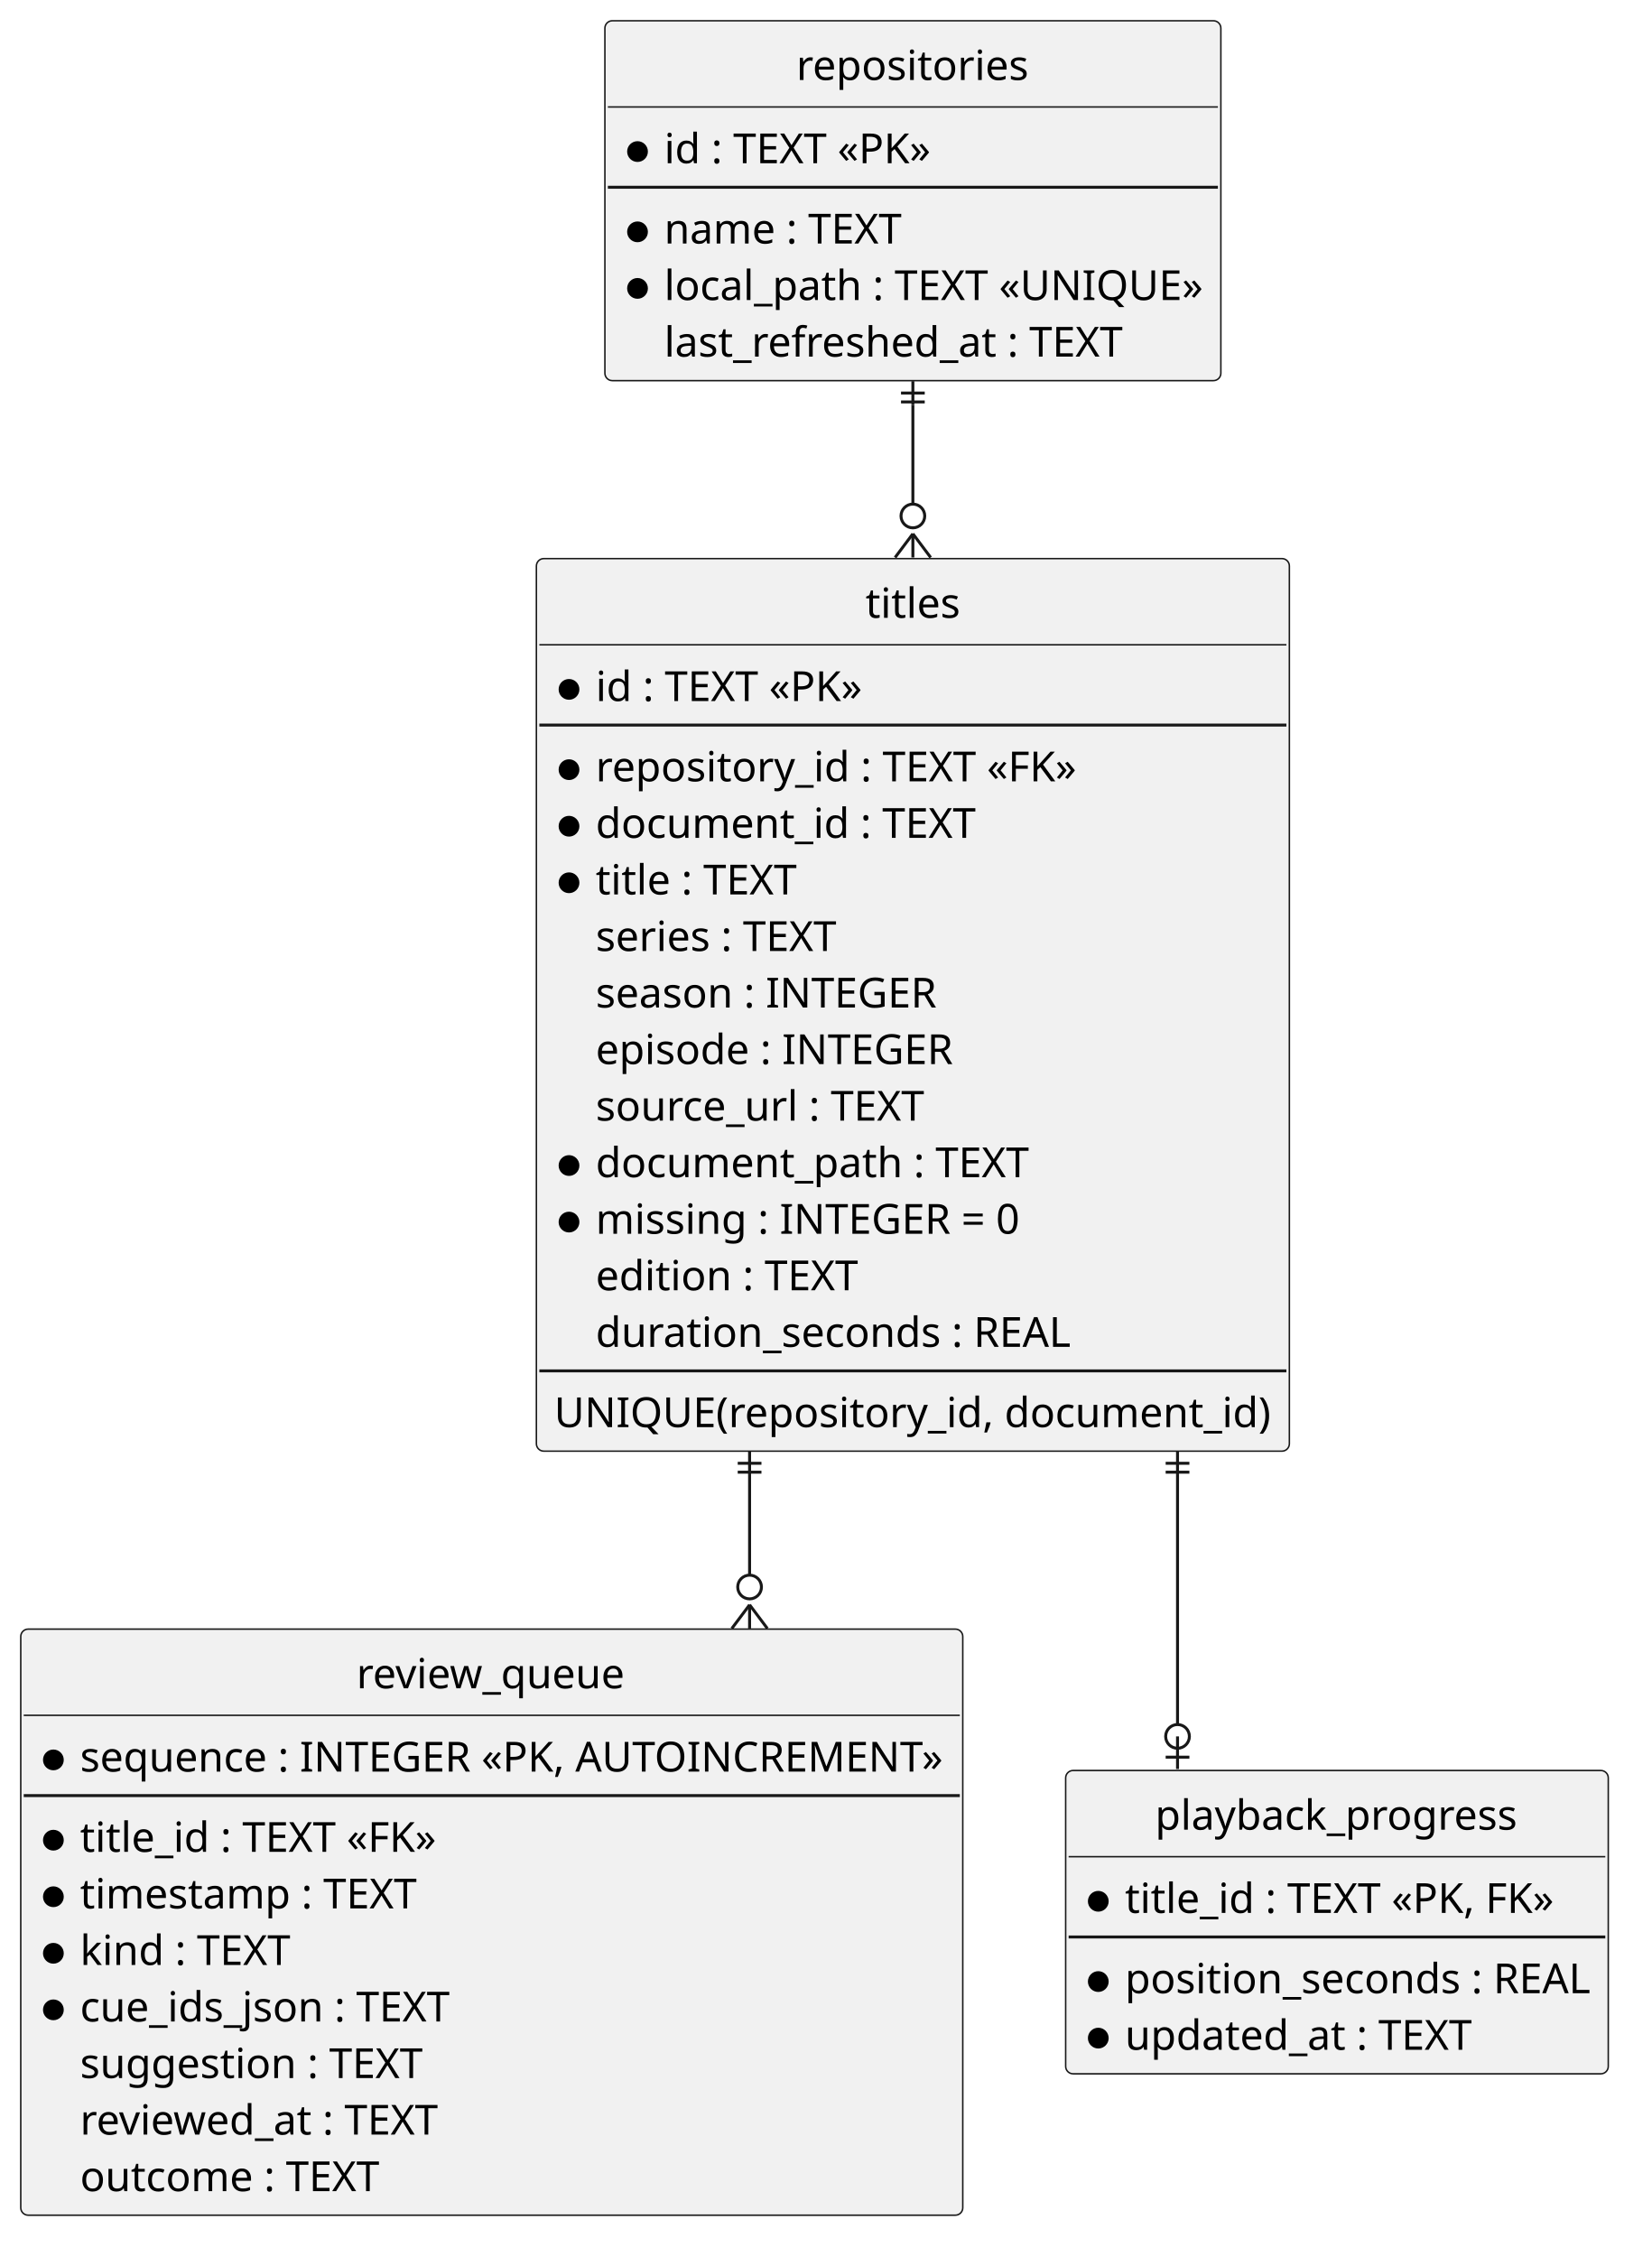
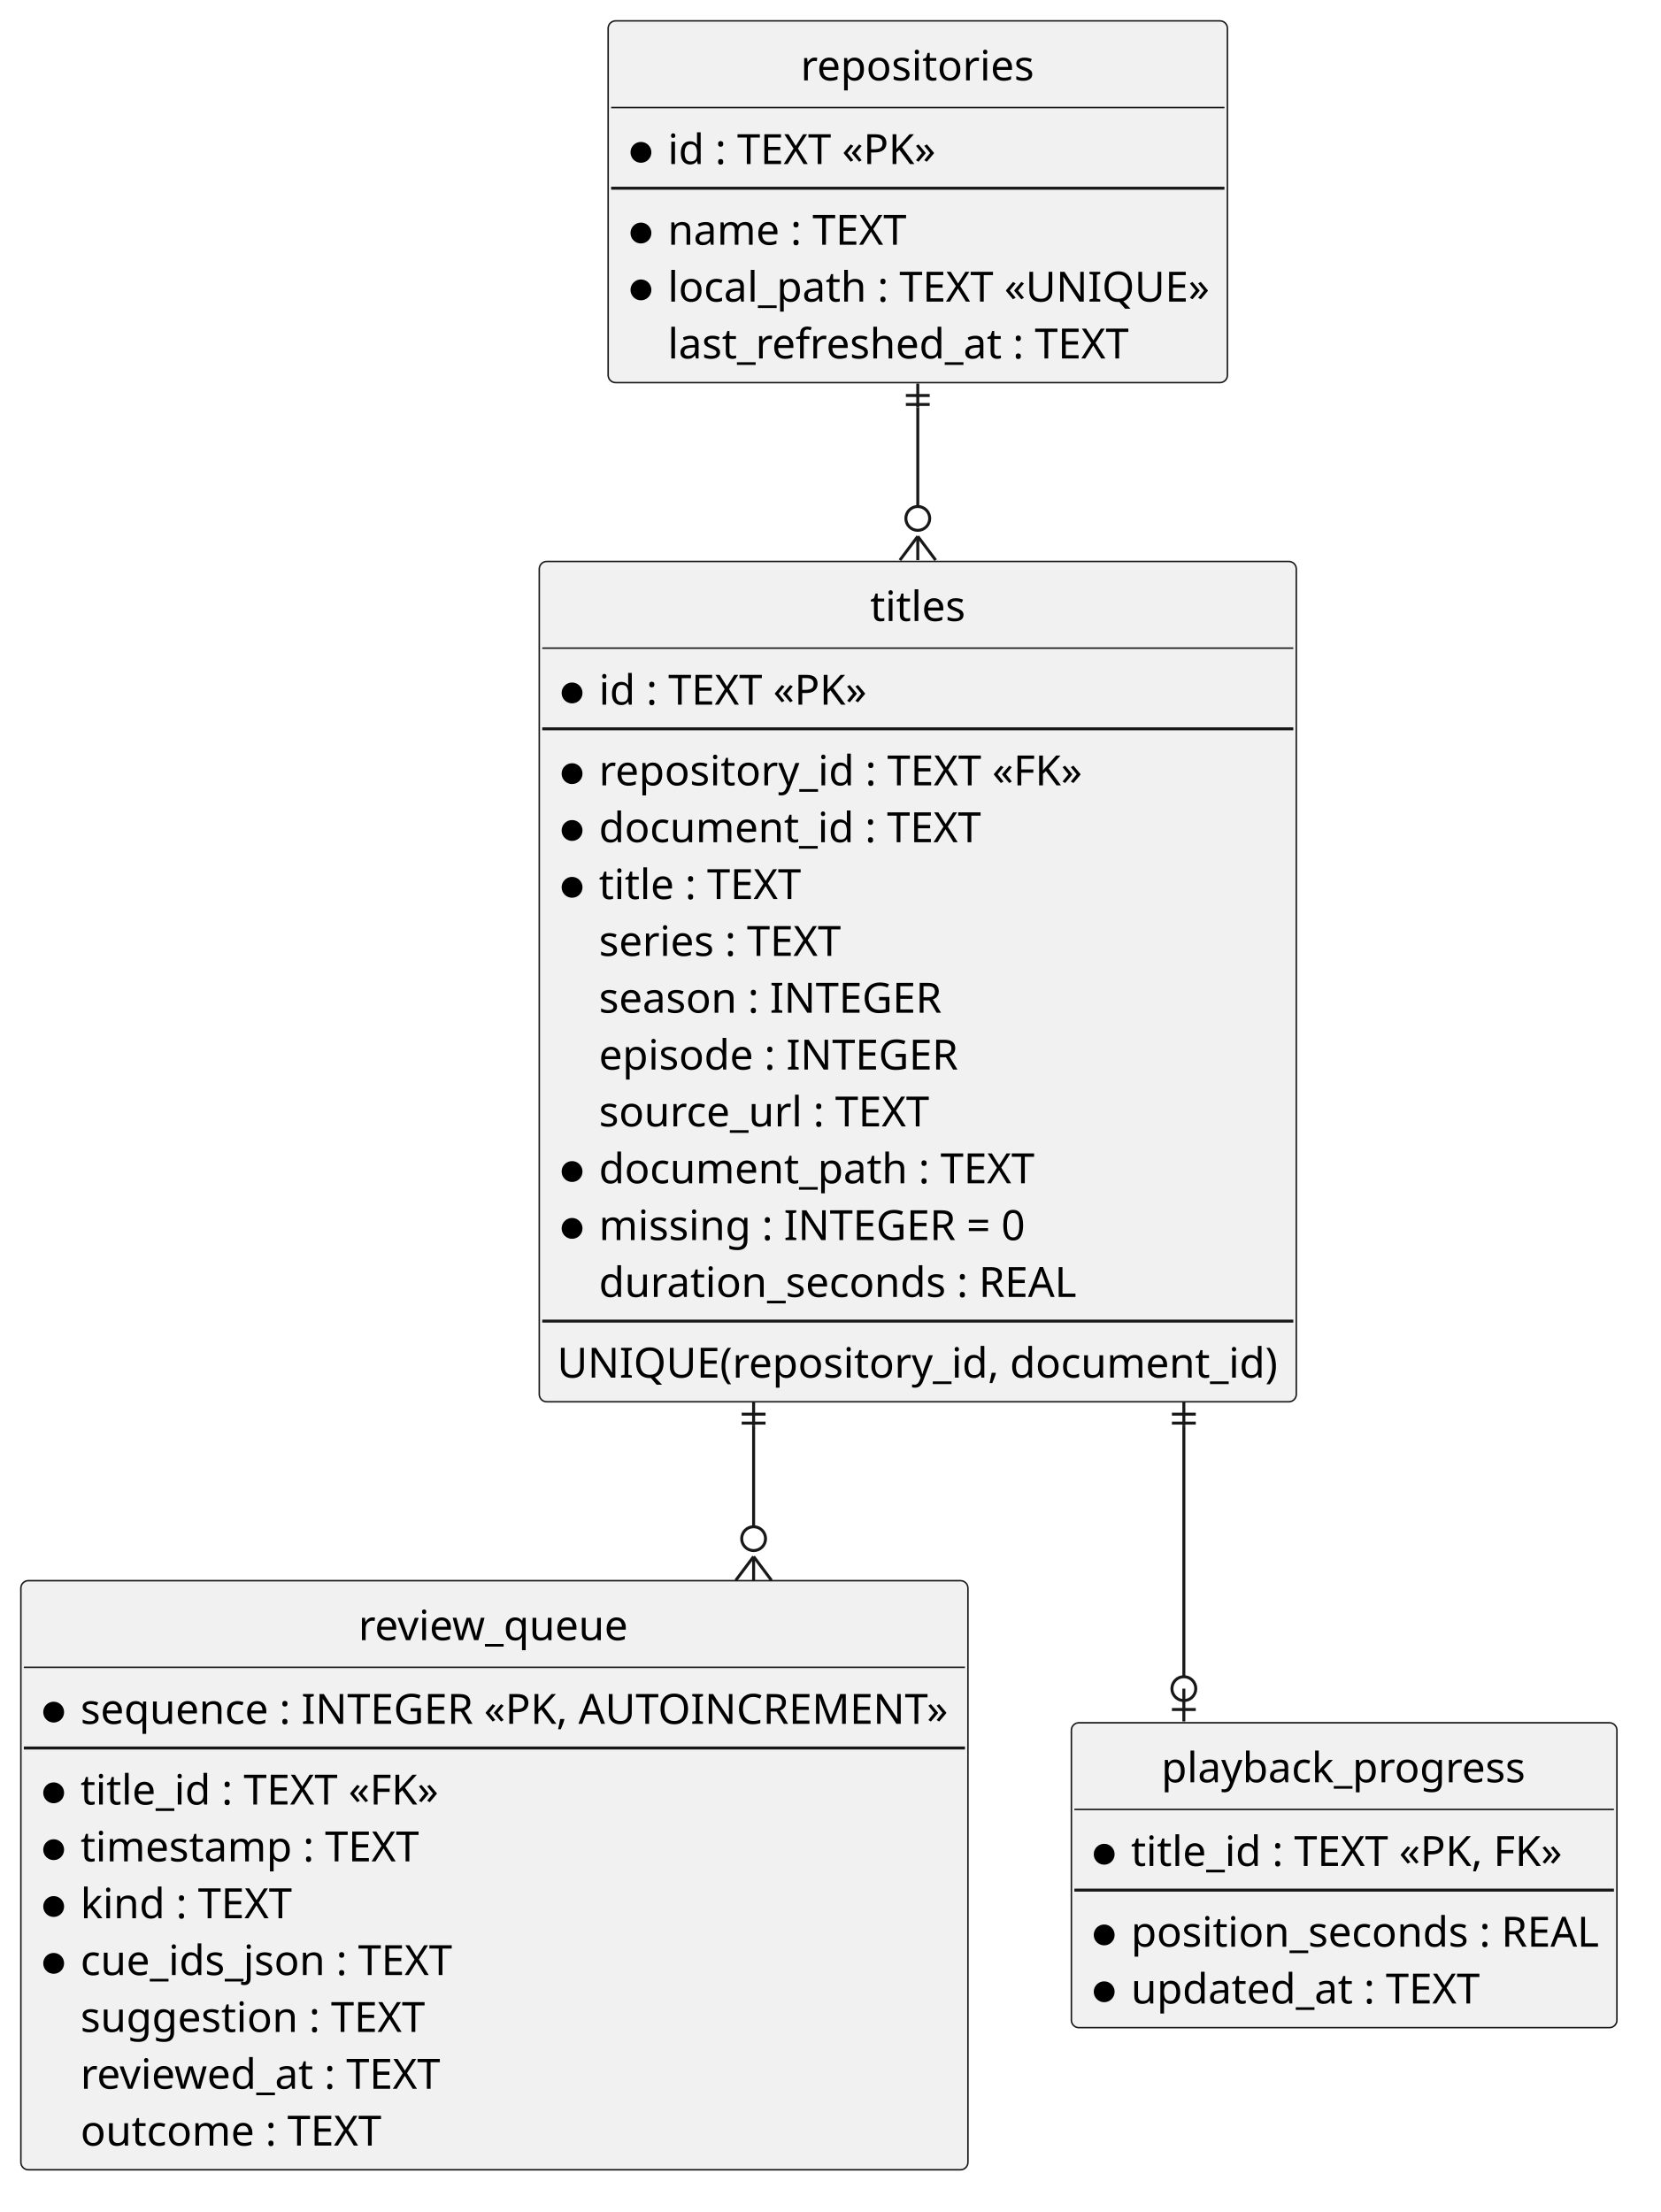
- <svg xmlns="http://www.w3.org/2000/svg" version="1.1" data-diagram-type="CLASS" style="width:557px;height:761px;background:#FFFFFF;" width="557px" height="761px" viewBox="0 0 557 761" zoomAndPan="magnify" preserveAspectRatio="none" contentStyleType="text/css">
+ <svg xmlns="http://www.w3.org/2000/svg" version="1.1" data-diagram-type="CLASS" style="width:557px;height:742px;background:#FFFFFF;" width="557px" height="742px" viewBox="0 0 557 742" zoomAndPan="magnify" preserveAspectRatio="none" contentStyleType="text/css">
  <defs />
  <g font-family="sans-serif" lengthAdjust="spacing">
    <g class="entity" data-qualified-name="repositories" id="ent0001" data-source-line="5">
      <rect x="203.97" y="7" width="207.705" height="121.34" fill="#F1F1F1" style="stroke:#181818;stroke-width:0.5;" rx="2.5" ry="2.5" />
      <text x="268.525" y="26.966" fill="#000" font-size="14" textLength="78.596">repositories</text>
      <line x1="204.97" y1="36.068" x2="410.675" y2="36.068" style="stroke:#181818;stroke-width:0.5;" />
      <g data-visibility-modifier="IE_MANDATORY">
        <ellipse cx="214.97" cy="51.102" rx="3" ry="3" fill="#000" style="stroke:#000;stroke-width:1;" />
      </g>
      <text x="223.97" y="55.034" fill="#000" font-size="14" textLength="89.838">id : TEXT «PK»</text>
      <line x1="204.97" y1="63.136" x2="410.675" y2="63.136" style="stroke:#181818;stroke-width:1;" />
      <g data-visibility-modifier="IE_MANDATORY">
        <ellipse cx="214.97" cy="78.17" rx="3" ry="3" fill="#000" style="stroke:#000;stroke-width:1;" />
      </g>
      <text x="223.97" y="82.102" fill="#000" font-size="14" textLength="80.08">name : TEXT</text>
      <g data-visibility-modifier="IE_MANDATORY">
        <ellipse cx="214.97" cy="97.238" rx="3" ry="3" fill="#000" style="stroke:#000;stroke-width:1;" />
      </g>
      <text x="223.97" y="101.17" fill="#000" font-size="14" textLength="181.705">local_path : TEXT «UNIQUE»</text>
      <text x="223.97" y="120.238" fill="#000" font-size="14" textLength="155.189">last_refreshed_at : TEXT</text>
    </g>
    <g class="entity" data-qualified-name="titles" id="ent0002" data-source-line="13">
-       <rect x="180.87" y="188.34" width="253.905" height="300.951" fill="#F1F1F1" style="stroke:#181818;stroke-width:0.5;" rx="2.5" ry="2.5" />
+       <rect x="180.87" y="188.34" width="253.905" height="281.883" fill="#F1F1F1" style="stroke:#181818;stroke-width:0.5;" rx="2.5" ry="2.5" />
      <text x="291.856" y="208.306" fill="#000" font-size="14" textLength="31.934">titles</text>
      <line x1="181.87" y1="217.408" x2="433.775" y2="217.408" style="stroke:#181818;stroke-width:0.5;" />
      <g data-visibility-modifier="IE_MANDATORY">
        <ellipse cx="191.87" cy="232.442" rx="3" ry="3" fill="#000" style="stroke:#000;stroke-width:1;" />
      </g>
      <text x="200.87" y="236.374" fill="#000" font-size="14" textLength="89.838">id : TEXT «PK»</text>
      <line x1="181.87" y1="244.476" x2="433.775" y2="244.476" style="stroke:#181818;stroke-width:1;" />
      <g data-visibility-modifier="IE_MANDATORY">
        <ellipse cx="191.87" cy="259.51" rx="3" ry="3" fill="#000" style="stroke:#000;stroke-width:1;" />
      </g>
      <text x="200.87" y="263.442" fill="#000" font-size="14" textLength="162.371">repository_id : TEXT «FK»</text>
      <g data-visibility-modifier="IE_MANDATORY">
        <ellipse cx="191.87" cy="278.578" rx="3" ry="3" fill="#000" style="stroke:#000;stroke-width:1;" />
      </g>
      <text x="200.87" y="282.51" fill="#000" font-size="14" textLength="128.169">document_id : TEXT</text>
      <g data-visibility-modifier="IE_MANDATORY">
        <ellipse cx="191.87" cy="297.646" rx="3" ry="3" fill="#000" style="stroke:#000;stroke-width:1;" />
      </g>
      <text x="200.87" y="301.578" fill="#000" font-size="14" textLength="67.816">title : TEXT</text>
      <text x="200.87" y="320.646" fill="#000" font-size="14" textLength="81.186">series : TEXT</text>
      <text x="200.87" y="339.713" fill="#000" font-size="14" textLength="114.954">season : INTEGER</text>
      <text x="200.87" y="358.781" fill="#000" font-size="14" textLength="120.47">episode : INTEGER</text>
      <text x="200.87" y="377.849" fill="#000" font-size="14" textLength="111.076">source_url : TEXT</text>
      <g data-visibility-modifier="IE_MANDATORY">
        <ellipse cx="191.87" cy="392.985" rx="3" ry="3" fill="#000" style="stroke:#000;stroke-width:1;" />
      </g>
      <text x="200.87" y="396.917" fill="#000" font-size="14" textLength="146.117">document_path : TEXT</text>
      <g data-visibility-modifier="IE_MANDATORY">
        <ellipse cx="191.87" cy="412.053" rx="3" ry="3" fill="#000" style="stroke:#000;stroke-width:1;" />
      </g>
      <text x="200.87" y="415.985" fill="#000" font-size="14" textLength="142.953">missing : INTEGER = 0</text>
-       <text x="200.87" y="435.053" fill="#000" font-size="14" textLength="88.494">edition : TEXT</text>
-       <text x="200.87" y="454.121" fill="#000" font-size="14" textLength="160.467">duration_seconds : REAL</text>
-       <line x1="181.87" y1="462.223" x2="433.775" y2="462.223" style="stroke:#181818;stroke-width:1;" />
-       <text x="186.87" y="481.189" fill="#000" font-size="14" textLength="241.905">UNIQUE(repository_id, document_id)</text>
+       <text x="200.87" y="435.053" fill="#000" font-size="14" textLength="160.467">duration_seconds : REAL</text>
+       <line x1="181.87" y1="443.155" x2="433.775" y2="443.155" style="stroke:#181818;stroke-width:1;" />
+       <text x="186.87" y="462.121" fill="#000" font-size="14" textLength="241.905">UNIQUE(repository_id, document_id)</text>
    </g>
-     <g class="entity" data-qualified-name="reviews" id="ent0003" data-source-line="31">
-       <rect x="7" y="549.29" width="317.647" height="197.611" fill="#F1F1F1" style="stroke:#181818;stroke-width:0.5;" rx="2.5" ry="2.5" />
-       <text x="120.212" y="569.256" fill="#000" font-size="14" textLength="91.224">review_queue</text>
-       <line x1="8" y1="578.358" x2="323.647" y2="578.358" style="stroke:#181818;stroke-width:0.5;" />
+     <g class="entity" data-qualified-name="reviews" id="ent0003" data-source-line="30">
+       <rect x="7" y="530.22" width="317.647" height="197.611" fill="#F1F1F1" style="stroke:#181818;stroke-width:0.5;" rx="2.5" ry="2.5" />
+       <text x="120.212" y="550.186" fill="#000" font-size="14" textLength="91.224">review_queue</text>
+       <line x1="8" y1="559.288" x2="323.647" y2="559.288" style="stroke:#181818;stroke-width:0.5;" />
      <g data-visibility-modifier="IE_MANDATORY">
-         <ellipse cx="18" cy="593.392" rx="3" ry="3" fill="#000" style="stroke:#000;stroke-width:1;" />
+         <ellipse cx="18" cy="574.322" rx="3" ry="3" fill="#000" style="stroke:#000;stroke-width:1;" />
      </g>
-       <text x="27" y="597.324" fill="#000" font-size="14" textLength="291.647">sequence : INTEGER «PK, AUTOINCREMENT»</text>
-       <line x1="8" y1="605.426" x2="323.647" y2="605.426" style="stroke:#181818;stroke-width:1;" />
+       <text x="27" y="578.254" fill="#000" font-size="14" textLength="291.647">sequence : INTEGER «PK, AUTOINCREMENT»</text>
+       <line x1="8" y1="586.356" x2="323.647" y2="586.356" style="stroke:#181818;stroke-width:1;" />
      <g data-visibility-modifier="IE_MANDATORY">
-         <ellipse cx="18" cy="620.46" rx="3" ry="3" fill="#000" style="stroke:#000;stroke-width:1;" />
+         <ellipse cx="18" cy="601.39" rx="3" ry="3" fill="#000" style="stroke:#000;stroke-width:1;" />
      </g>
-       <text x="27" y="624.392" fill="#000" font-size="14" textLength="120.078">title_id : TEXT «FK»</text>
+       <text x="27" y="605.322" fill="#000" font-size="14" textLength="120.078">title_id : TEXT «FK»</text>
      <g data-visibility-modifier="IE_MANDATORY">
-         <ellipse cx="18" cy="639.528" rx="3" ry="3" fill="#000" style="stroke:#000;stroke-width:1;" />
+         <ellipse cx="18" cy="620.458" rx="3" ry="3" fill="#000" style="stroke:#000;stroke-width:1;" />
      </g>
-       <text x="27" y="643.46" fill="#000" font-size="14" textLength="113.554">timestamp : TEXT</text>
+       <text x="27" y="624.39" fill="#000" font-size="14" textLength="113.554">timestamp : TEXT</text>
      <g data-visibility-modifier="IE_MANDATORY">
-         <ellipse cx="18" cy="658.596" rx="3" ry="3" fill="#000" style="stroke:#000;stroke-width:1;" />
+         <ellipse cx="18" cy="639.526" rx="3" ry="3" fill="#000" style="stroke:#000;stroke-width:1;" />
      </g>
-       <text x="27" y="662.528" fill="#000" font-size="14" textLength="70.938">kind : TEXT</text>
+       <text x="27" y="643.458" fill="#000" font-size="14" textLength="70.938">kind : TEXT</text>
      <g data-visibility-modifier="IE_MANDATORY">
-         <ellipse cx="18" cy="677.664" rx="3" ry="3" fill="#000" style="stroke:#000;stroke-width:1;" />
+         <ellipse cx="18" cy="658.594" rx="3" ry="3" fill="#000" style="stroke:#000;stroke-width:1;" />
      </g>
-       <text x="27" y="681.596" fill="#000" font-size="14" textLength="124.655">cue_ids_json : TEXT</text>
-       <text x="27" y="700.663" fill="#000" font-size="14" textLength="115.556">suggestion : TEXT</text>
-       <text x="27" y="719.731" fill="#000" font-size="14" textLength="121.52">reviewed_at : TEXT</text>
-       <text x="27" y="738.799" fill="#000" font-size="14" textLength="100.94">outcome : TEXT</text>
+       <text x="27" y="662.526" fill="#000" font-size="14" textLength="124.655">cue_ids_json : TEXT</text>
+       <text x="27" y="681.593" fill="#000" font-size="14" textLength="115.556">suggestion : TEXT</text>
+       <text x="27" y="700.661" fill="#000" font-size="14" textLength="121.52">reviewed_at : TEXT</text>
+       <text x="27" y="719.729" fill="#000" font-size="14" textLength="100.94">outcome : TEXT</text>
    </g>
-     <g class="entity" data-qualified-name="progress" id="ent0004" data-source-line="43">
-       <rect x="359.34" y="596.96" width="182.967" height="102.272" fill="#F1F1F1" style="stroke:#181818;stroke-width:0.5;" rx="2.5" ry="2.5" />
-       <text x="389.497" y="616.926" fill="#000" font-size="14" textLength="122.654">playback_progress</text>
-       <line x1="360.34" y1="626.028" x2="541.307" y2="626.028" style="stroke:#181818;stroke-width:0.5;" />
+     <g class="entity" data-qualified-name="progress" id="ent0004" data-source-line="42">
+       <rect x="359.34" y="577.89" width="182.967" height="102.272" fill="#F1F1F1" style="stroke:#181818;stroke-width:0.5;" rx="2.5" ry="2.5" />
+       <text x="389.497" y="597.856" fill="#000" font-size="14" textLength="122.654">playback_progress</text>
+       <line x1="360.34" y1="606.958" x2="541.307" y2="606.958" style="stroke:#181818;stroke-width:0.5;" />
      <g data-visibility-modifier="IE_MANDATORY">
-         <ellipse cx="370.34" cy="641.062" rx="3" ry="3" fill="#000" style="stroke:#000;stroke-width:1;" />
+         <ellipse cx="370.34" cy="621.992" rx="3" ry="3" fill="#000" style="stroke:#000;stroke-width:1;" />
      </g>
-       <text x="379.34" y="644.994" fill="#000" font-size="14" textLength="144.605">title_id : TEXT «PK, FK»</text>
-       <line x1="360.34" y1="653.096" x2="541.307" y2="653.096" style="stroke:#181818;stroke-width:1;" />
+       <text x="379.34" y="625.924" fill="#000" font-size="14" textLength="144.605">title_id : TEXT «PK, FK»</text>
+       <line x1="360.34" y1="634.026" x2="541.307" y2="634.026" style="stroke:#181818;stroke-width:1;" />
      <g data-visibility-modifier="IE_MANDATORY">
-         <ellipse cx="370.34" cy="668.13" rx="3" ry="3" fill="#000" style="stroke:#000;stroke-width:1;" />
+         <ellipse cx="370.34" cy="649.06" rx="3" ry="3" fill="#000" style="stroke:#000;stroke-width:1;" />
      </g>
-       <text x="379.34" y="672.062" fill="#000" font-size="14" textLength="156.967">position_seconds : REAL</text>
+       <text x="379.34" y="652.992" fill="#000" font-size="14" textLength="156.967">position_seconds : REAL</text>
      <g data-visibility-modifier="IE_MANDATORY">
-         <ellipse cx="370.34" cy="687.198" rx="3" ry="3" fill="#000" style="stroke:#000;stroke-width:1;" />
+         <ellipse cx="370.34" cy="668.128" rx="3" ry="3" fill="#000" style="stroke:#000;stroke-width:1;" />
      </g>
-       <text x="379.34" y="691.13" fill="#000" font-size="14" textLength="116.998">updated_at : TEXT</text>
+       <text x="379.34" y="672.06" fill="#000" font-size="14" textLength="116.998">updated_at : TEXT</text>
    </g>
-     <g class="link" data-entity-1="ent0001" data-entity-2="ent0002" id="lnk5" data-source-line="50" data-link-type="crowfoot">
-       <path d="M307.82,136.52 C307.82,154.47 307.82,148.97 307.82,169.97" style="stroke:#181818;stroke-width:1;" fill="none" id="repositories-titles" codeLine="50" />
-       <line x1="303.82" y1="132.52" x2="311.82" y2="132.52" style="stroke:#181818;stroke-width:1;" />
-       <line x1="303.82" y1="135.52" x2="311.82" y2="135.52" style="stroke:#181818;stroke-width:1;" />
-       <line x1="307.82" y1="136.52" x2="307.82" y2="128.52" style="stroke:#181818;stroke-width:1;" />
-       <line x1="307.82" y1="179.97" x2="313.82" y2="187.97" style="stroke:#181818;stroke-width:1;" />
-       <line x1="307.82" y1="179.97" x2="301.82" y2="187.97" style="stroke:#181818;stroke-width:1;" />
-       <line x1="307.82" y1="179.97" x2="307.82" y2="187.97" style="stroke:#181818;stroke-width:1;" />
-       <ellipse cx="307.82" cy="173.97" rx="4" ry="4" fill="none" style="stroke:#181818;stroke-width:1;" />
+     <g class="link" data-entity-1="ent0001" data-entity-2="ent0002" id="lnk5" data-source-line="49" data-link-type="crowfoot">
+       <path d="M307.82,136.67 C307.82,154.64 307.82,149.09 307.82,169.9" style="stroke:#181818;stroke-width:1;" fill="none" id="repositories-titles" codeLine="49" />
+       <line x1="303.82" y1="132.67" x2="311.82" y2="132.67" style="stroke:#181818;stroke-width:1;" />
+       <line x1="303.82" y1="135.67" x2="311.82" y2="135.67" style="stroke:#181818;stroke-width:1;" />
+       <line x1="307.82" y1="136.67" x2="307.82" y2="128.67" style="stroke:#181818;stroke-width:1;" />
+       <line x1="307.82" y1="179.9" x2="313.82" y2="187.9" style="stroke:#181818;stroke-width:1;" />
+       <line x1="307.82" y1="179.9" x2="301.82" y2="187.9" style="stroke:#181818;stroke-width:1;" />
+       <line x1="307.82" y1="179.9" x2="307.82" y2="187.9" style="stroke:#181818;stroke-width:1;" />
+       <ellipse cx="307.82" cy="173.9" rx="4" ry="4" fill="none" style="stroke:#181818;stroke-width:1;" />
    </g>
-     <g class="link" data-entity-1="ent0002" data-entity-2="ent0003" id="lnk6" data-source-line="51" data-link-type="crowfoot">
-       <path d="M252.76,497.38 C252.76,517.66 252.76,512.03 252.76,531.1" style="stroke:#181818;stroke-width:1;" fill="none" id="titles-reviews" codeLine="51" />
-       <line x1="248.76" y1="493.38" x2="256.76" y2="493.38" style="stroke:#181818;stroke-width:1;" />
-       <line x1="248.76" y1="496.38" x2="256.76" y2="496.38" style="stroke:#181818;stroke-width:1;" />
-       <line x1="252.76" y1="497.38" x2="252.76" y2="489.38" style="stroke:#181818;stroke-width:1;" />
-       <line x1="252.76" y1="541.1" x2="258.76" y2="549.1" style="stroke:#181818;stroke-width:1;" />
-       <line x1="252.76" y1="541.1" x2="246.76" y2="549.1" style="stroke:#181818;stroke-width:1;" />
-       <line x1="252.76" y1="541.1" x2="252.76" y2="549.1" style="stroke:#181818;stroke-width:1;" />
-       <ellipse cx="252.76" cy="535.1" rx="4" ry="4" fill="none" style="stroke:#181818;stroke-width:1;" />
+     <g class="link" data-entity-1="ent0002" data-entity-2="ent0003" id="lnk6" data-source-line="50" data-link-type="crowfoot">
+       <path d="M252.76,478.37 C252.76,498.57 252.76,492.98 252.76,512.13" style="stroke:#181818;stroke-width:1;" fill="none" id="titles-reviews" codeLine="50" />
+       <line x1="248.76" y1="474.37" x2="256.76" y2="474.37" style="stroke:#181818;stroke-width:1;" />
+       <line x1="248.76" y1="477.37" x2="256.76" y2="477.37" style="stroke:#181818;stroke-width:1;" />
+       <line x1="252.76" y1="478.37" x2="252.76" y2="470.37" style="stroke:#181818;stroke-width:1;" />
+       <line x1="252.76" y1="522.13" x2="258.76" y2="530.13" style="stroke:#181818;stroke-width:1;" />
+       <line x1="252.76" y1="522.13" x2="246.76" y2="530.13" style="stroke:#181818;stroke-width:1;" />
+       <line x1="252.76" y1="522.13" x2="252.76" y2="530.13" style="stroke:#181818;stroke-width:1;" />
+       <ellipse cx="252.76" cy="516.13" rx="4" ry="4" fill="none" style="stroke:#181818;stroke-width:1;" />
    </g>
-     <g class="link" data-entity-1="ent0002" data-entity-2="ent0004" id="lnk7" data-source-line="52" data-link-type="association">
-       <path d="M397.06,497.38 C397.06,535.94 397.06,551.83 397.06,581.47" style="stroke:#181818;stroke-width:1;" fill="none" id="titles-progress" codeLine="52" />
-       <line x1="393.06" y1="493.38" x2="401.06" y2="493.38" style="stroke:#181818;stroke-width:1;" />
-       <line x1="393.06" y1="496.38" x2="401.06" y2="496.38" style="stroke:#181818;stroke-width:1;" />
-       <line x1="397.06" y1="497.38" x2="397.06" y2="489.38" style="stroke:#181818;stroke-width:1;" />
-       <line x1="397.06" y1="585.47" x2="397.06" y2="596.47" style="stroke:#181818;stroke-width:1;" />
-       <ellipse cx="397.06" cy="585.47" rx="4" ry="4" fill="none" style="stroke:#181818;stroke-width:1;" />
-       <line x1="401.06" y1="592.47" x2="393.06" y2="592.47" style="stroke:#181818;stroke-width:1;" />
+     <g class="link" data-entity-1="ent0002" data-entity-2="ent0004" id="lnk7" data-source-line="51" data-link-type="association">
+       <path d="M397.06,478.37 C397.06,516.64 397.06,532.67 397.06,562.44" style="stroke:#181818;stroke-width:1;" fill="none" id="titles-progress" codeLine="51" />
+       <line x1="393.06" y1="474.37" x2="401.06" y2="474.37" style="stroke:#181818;stroke-width:1;" />
+       <line x1="393.06" y1="477.37" x2="401.06" y2="477.37" style="stroke:#181818;stroke-width:1;" />
+       <line x1="397.06" y1="478.37" x2="397.06" y2="470.37" style="stroke:#181818;stroke-width:1;" />
+       <line x1="397.06" y1="566.44" x2="397.06" y2="577.44" style="stroke:#181818;stroke-width:1;" />
+       <ellipse cx="397.06" cy="566.44" rx="4" ry="4" fill="none" style="stroke:#181818;stroke-width:1;" />
+       <line x1="401.06" y1="573.44" x2="393.06" y2="573.44" style="stroke:#181818;stroke-width:1;" />
    </g>
  </g>
</svg>
